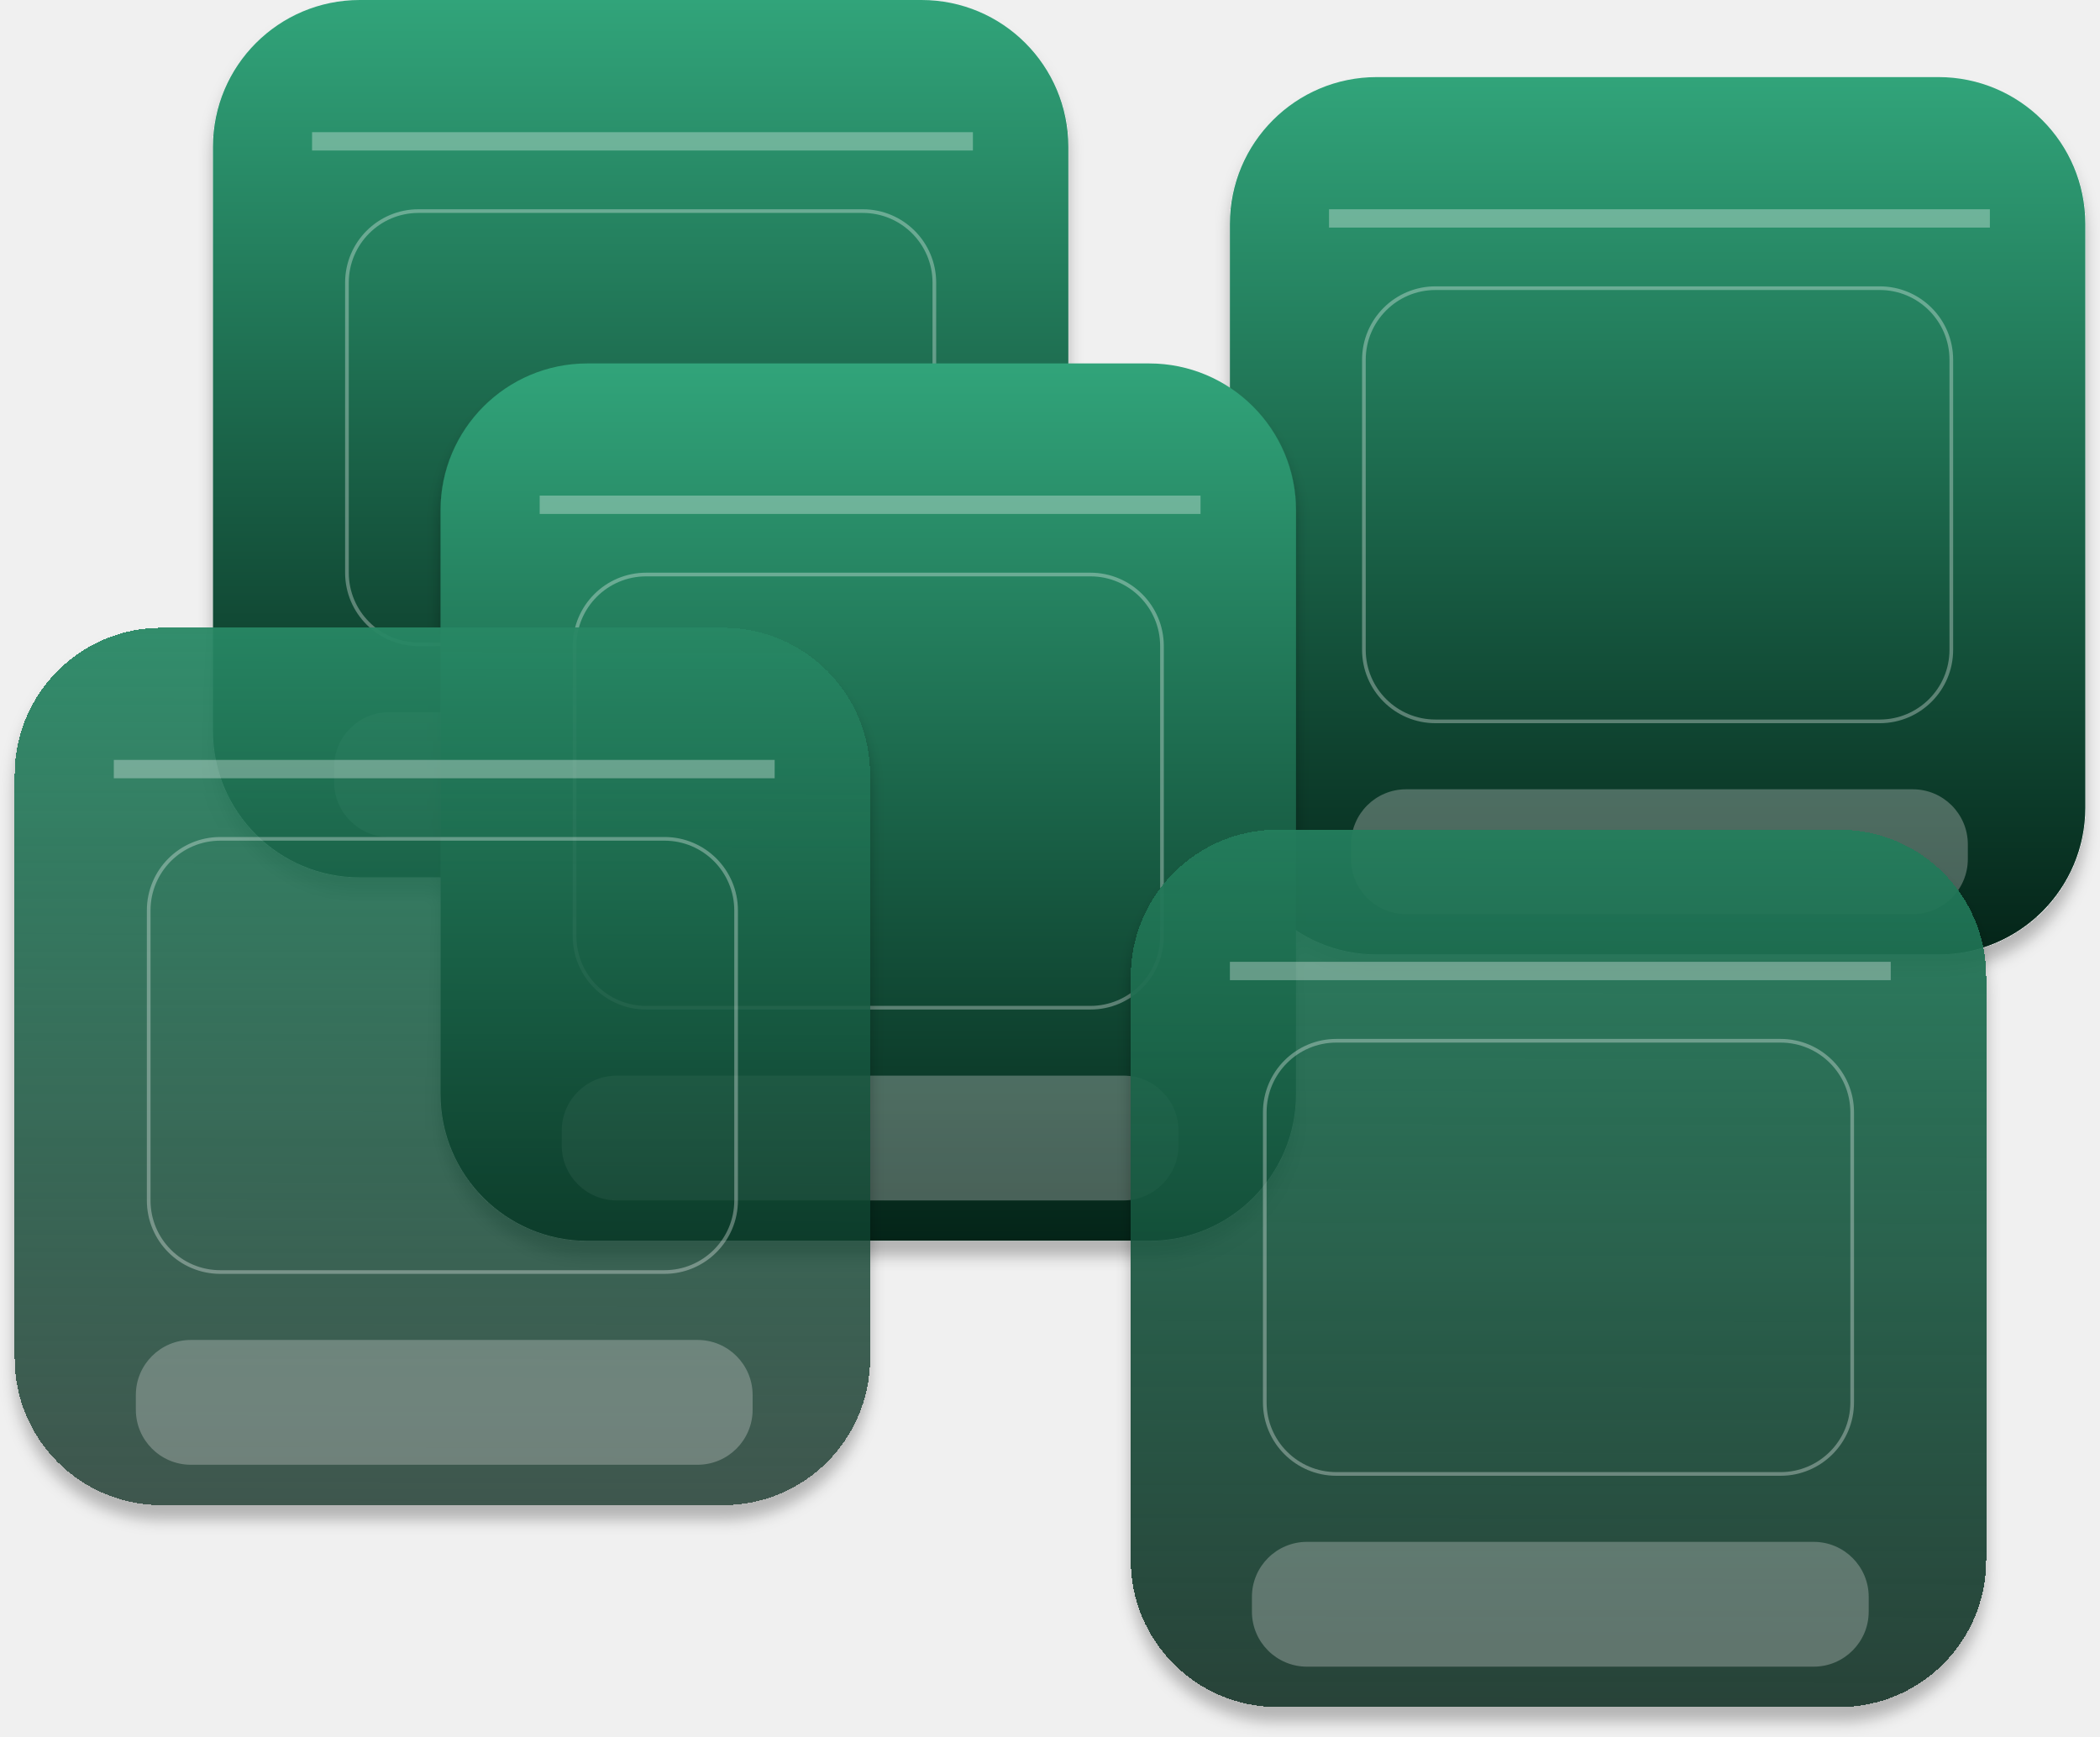
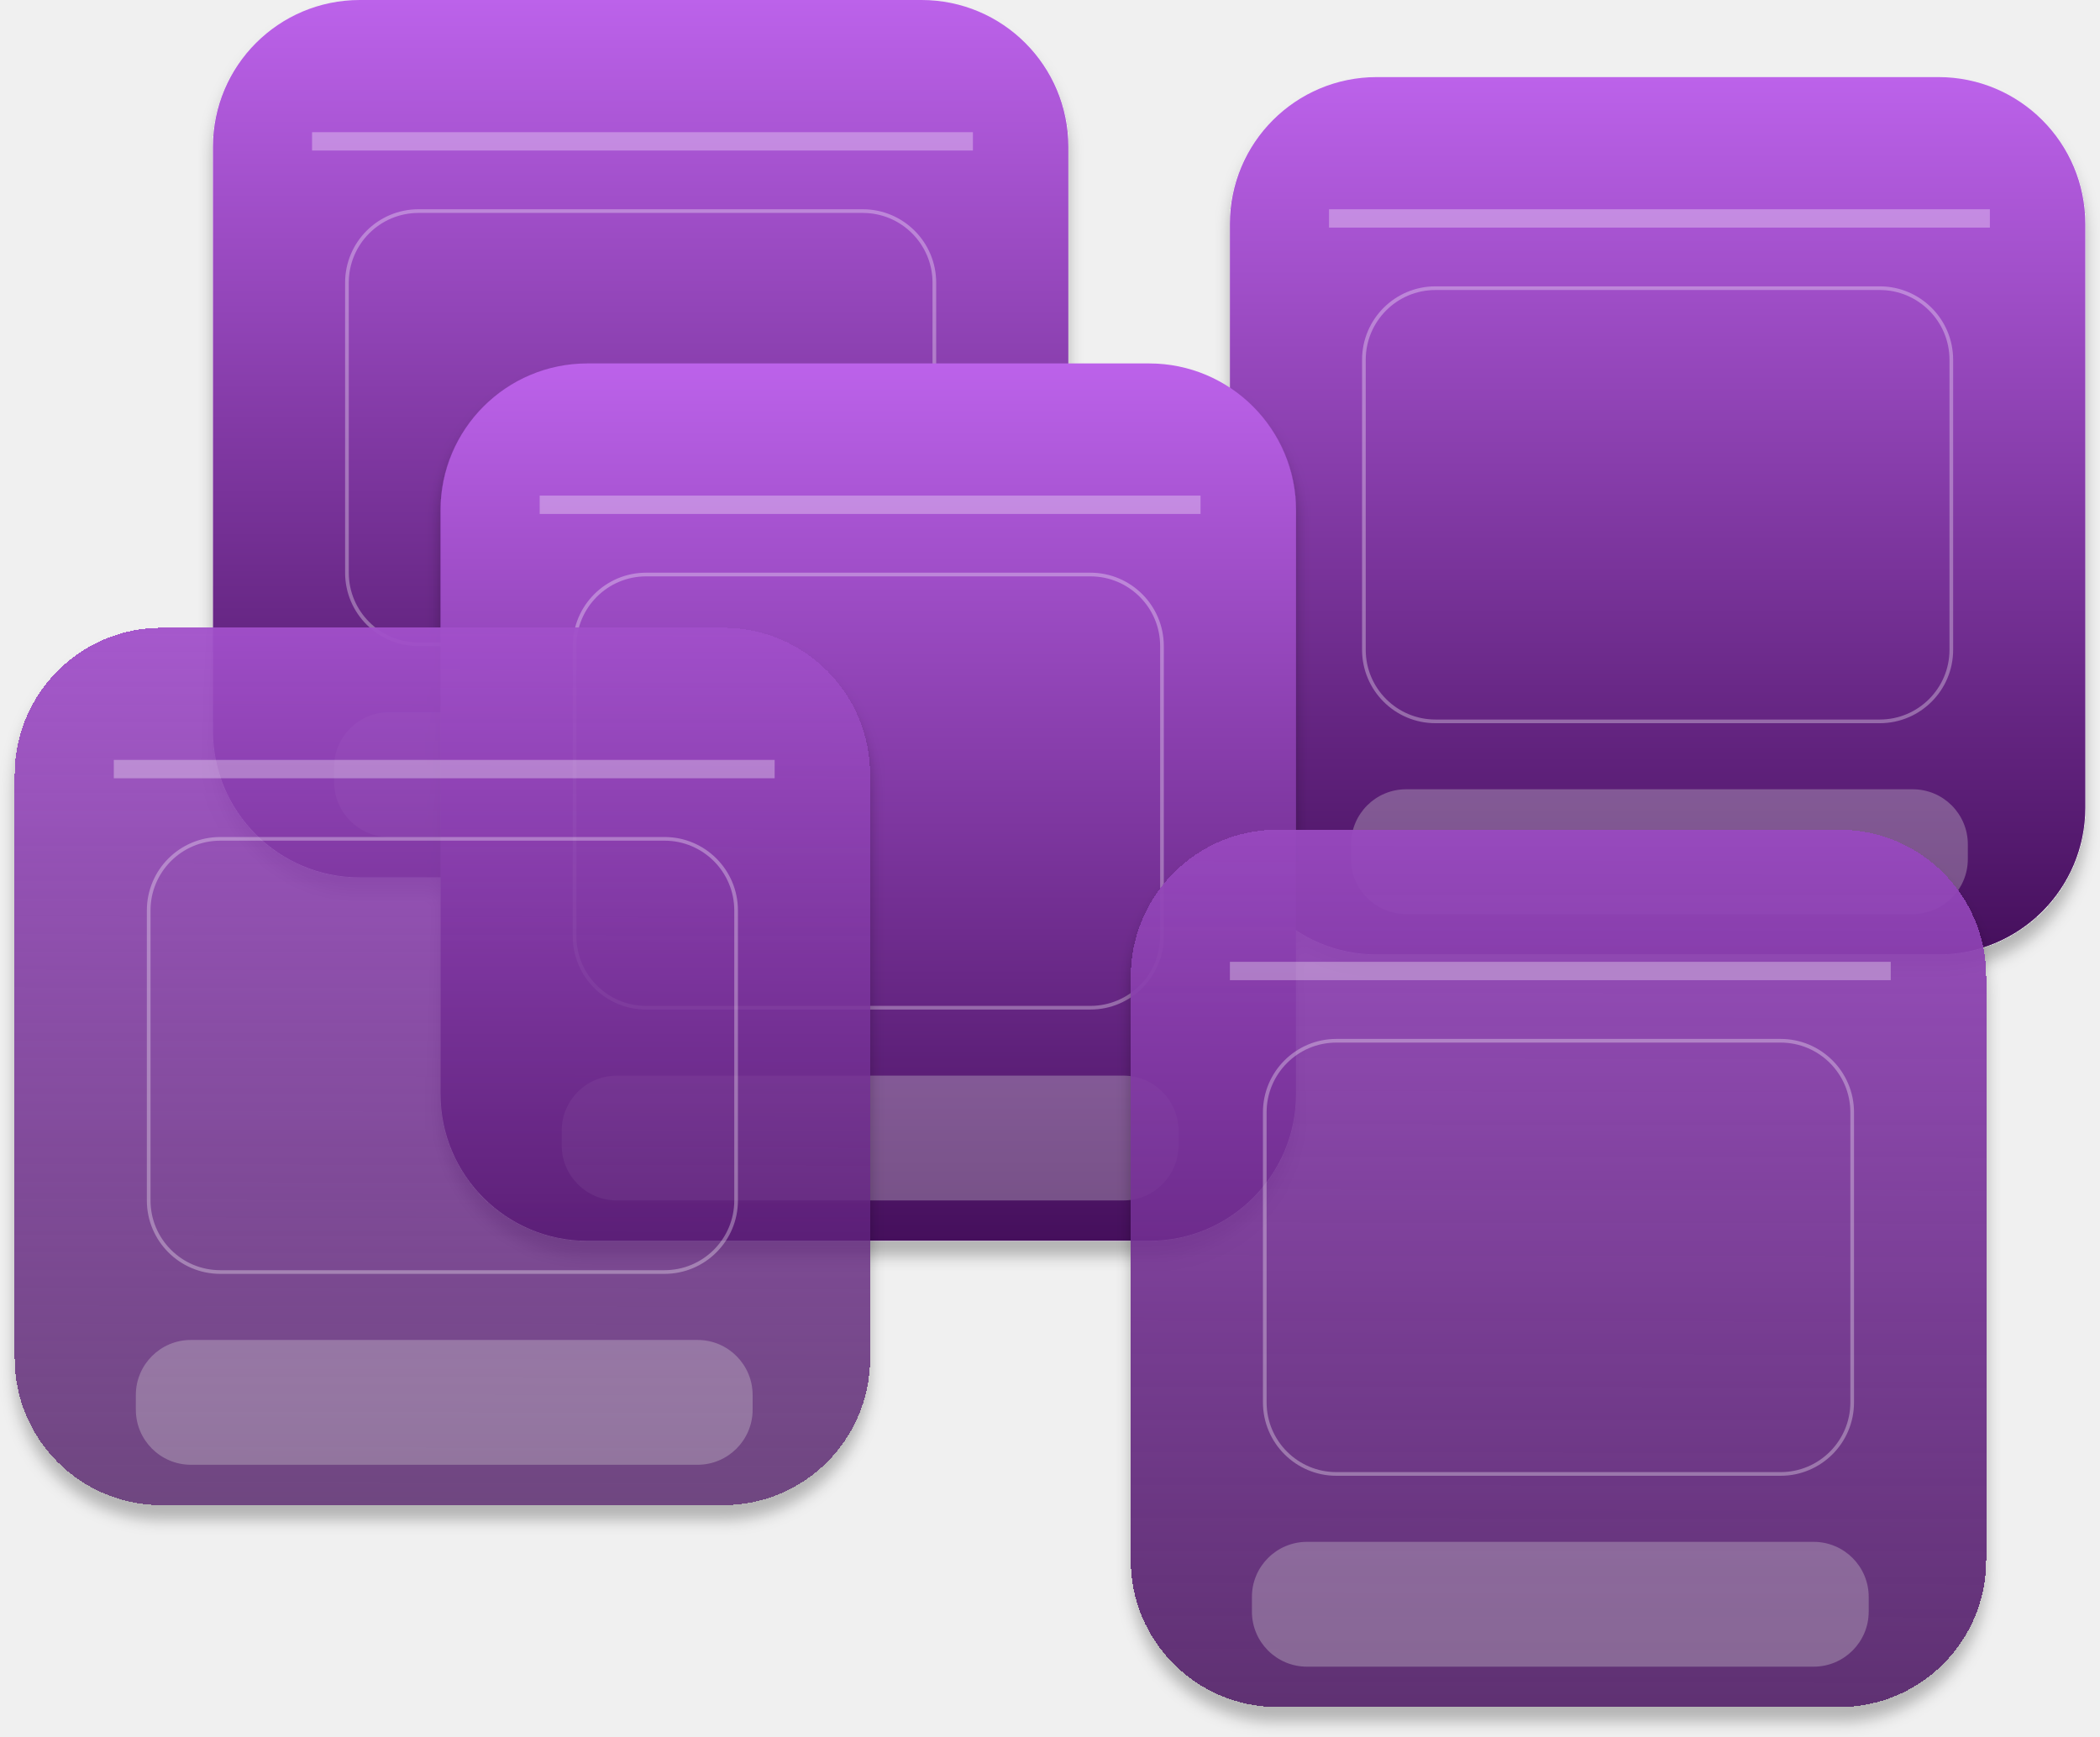
<svg xmlns="http://www.w3.org/2000/svg" width="572" height="473" viewBox="0 0 572 473" fill="none">
  <g filter="url(#filter0_d_2286_365)">
    <path d="M335 61C335 38.909 352.909 21 375 21H528C550.091 21 568 38.909 568 61V220C568 242.091 550.091 260 528 260H375C352.909 260 335 242.091 335 220V61Z" fill="url(#paint0_linear_2286_365)" />
  </g>
  <rect x="371.5" y="78.5" width="160" height="118" rx="19.5" stroke="white" stroke-opacity="0.32" />
  <line x1="362" y1="59.5" x2="542.003" y2="59.5" stroke="white" stroke-opacity="0.32" stroke-width="5" />
  <rect x="368" y="215" width="168" height="34" rx="15" fill="#D9D9D9" fill-opacity="0.32" />
  <g filter="url(#filter1_d_2286_365)">
    <path d="M58 40C58 17.909 75.909 0 98 0H251C273.091 0 291 17.909 291 40V199C291 221.091 273.091 239 251 239H98C75.909 239 58 221.091 58 199V40Z" fill="url(#paint1_linear_2286_365)" />
  </g>
  <rect x="94.5" y="57.5" width="160" height="118" rx="19.5" stroke="white" stroke-opacity="0.32" />
  <line x1="85" y1="38.5" x2="265.003" y2="38.5" stroke="white" stroke-opacity="0.32" stroke-width="5" />
  <rect x="91" y="194" width="168" height="34" rx="15" fill="#D9D9D9" fill-opacity="0.32" />
  <g filter="url(#filter2_d_2286_365)">
    <path d="M120 139C120 116.909 137.909 99 160 99H313C335.091 99 353 116.909 353 139V298C353 320.091 335.091 338 313 338H160C137.909 338 120 320.091 120 298V139Z" fill="url(#paint2_linear_2286_365)" />
  </g>
  <rect x="156.5" y="156.5" width="160" height="118" rx="19.5" stroke="white" stroke-opacity="0.32" />
  <line x1="147" y1="137.5" x2="327.003" y2="137.5" stroke="white" stroke-opacity="0.32" stroke-width="5" />
  <rect x="153" y="293" width="168" height="34" rx="15" fill="#D9D9D9" fill-opacity="0.32" />
  <g filter="url(#filter3_d_2286_365)">
    <path d="M4 211C4 188.909 21.909 171 44 171H197C219.091 171 237 188.909 237 211V370C237 392.091 219.091 410 197 410H44C21.909 410 4 392.091 4 370V211Z" fill="url(#paint3_linear_2286_365)" shape-rendering="crispEdges" />
  </g>
  <rect x="40.5" y="228.5" width="160" height="118" rx="19.5" stroke="white" stroke-opacity="0.32" />
  <line x1="31" y1="209.5" x2="211.003" y2="209.5" stroke="white" stroke-opacity="0.32" stroke-width="5" />
  <rect x="37" y="365" width="168" height="34" rx="15" fill="#D9D9D9" fill-opacity="0.32" />
  <g filter="url(#filter4_d_2286_365)">
    <path d="M308 266C308 243.909 325.909 226 348 226H501C523.091 226 541 243.909 541 266V425C541 447.091 523.091 465 501 465H348C325.909 465 308 447.091 308 425V266Z" fill="url(#paint4_linear_2286_365)" shape-rendering="crispEdges" />
  </g>
  <rect x="344.5" y="283.5" width="160" height="118" rx="19.5" stroke="white" stroke-opacity="0.32" />
  <line x1="335" y1="264.5" x2="515.003" y2="264.5" stroke="white" stroke-opacity="0.32" stroke-width="5" />
  <rect x="341" y="420" width="168" height="34" rx="15" fill="#D9D9D9" fill-opacity="0.32" />
  <defs>
    <filter id="filter0_d_2286_365" x="331" y="21" width="241" height="247" filterUnits="userSpaceOnUse" color-interpolation-filters="sRGB">
      <feFlood flood-opacity="0" result="BackgroundImageFix" />
      <feColorMatrix in="SourceAlpha" type="matrix" values="0 0 0 0 0 0 0 0 0 0 0 0 0 0 0 0 0 0 127 0" result="hardAlpha" />
      <feOffset dy="4" />
      <feGaussianBlur stdDeviation="2" />
      <feComposite in2="hardAlpha" operator="out" />
      <feColorMatrix type="matrix" values="0 0 0 0 0 0 0 0 0 0 0 0 0 0 0 0 0 0 0.25 0" />
      <feBlend mode="normal" in2="BackgroundImageFix" result="effect1_dropShadow_2286_365" />
      <feBlend mode="normal" in="SourceGraphic" in2="effect1_dropShadow_2286_365" result="shape" />
    </filter>
    <filter id="filter1_d_2286_365" x="54" y="0" width="241" height="247" filterUnits="userSpaceOnUse" color-interpolation-filters="sRGB">
      <feFlood flood-opacity="0" result="BackgroundImageFix" />
      <feColorMatrix in="SourceAlpha" type="matrix" values="0 0 0 0 0 0 0 0 0 0 0 0 0 0 0 0 0 0 127 0" result="hardAlpha" />
      <feOffset dy="4" />
      <feGaussianBlur stdDeviation="2" />
      <feComposite in2="hardAlpha" operator="out" />
      <feColorMatrix type="matrix" values="0 0 0 0 0 0 0 0 0 0 0 0 0 0 0 0 0 0 0.25 0" />
      <feBlend mode="normal" in2="BackgroundImageFix" result="effect1_dropShadow_2286_365" />
      <feBlend mode="normal" in="SourceGraphic" in2="effect1_dropShadow_2286_365" result="shape" />
    </filter>
    <filter id="filter2_d_2286_365" x="116" y="99" width="241" height="247" filterUnits="userSpaceOnUse" color-interpolation-filters="sRGB">
      <feFlood flood-opacity="0" result="BackgroundImageFix" />
      <feColorMatrix in="SourceAlpha" type="matrix" values="0 0 0 0 0 0 0 0 0 0 0 0 0 0 0 0 0 0 127 0" result="hardAlpha" />
      <feOffset dy="4" />
      <feGaussianBlur stdDeviation="2" />
      <feComposite in2="hardAlpha" operator="out" />
      <feColorMatrix type="matrix" values="0 0 0 0 0 0 0 0 0 0 0 0 0 0 0 0 0 0 0.25 0" />
      <feBlend mode="normal" in2="BackgroundImageFix" result="effect1_dropShadow_2286_365" />
      <feBlend mode="normal" in="SourceGraphic" in2="effect1_dropShadow_2286_365" result="shape" />
    </filter>
    <filter id="filter3_d_2286_365" x="0" y="171" width="241" height="247" filterUnits="userSpaceOnUse" color-interpolation-filters="sRGB">
      <feFlood flood-opacity="0" result="BackgroundImageFix" />
      <feColorMatrix in="SourceAlpha" type="matrix" values="0 0 0 0 0 0 0 0 0 0 0 0 0 0 0 0 0 0 127 0" result="hardAlpha" />
      <feOffset dy="4" />
      <feGaussianBlur stdDeviation="2" />
      <feComposite in2="hardAlpha" operator="out" />
      <feColorMatrix type="matrix" values="0 0 0 0 0 0 0 0 0 0 0 0 0 0 0 0 0 0 0.25 0" />
      <feBlend mode="normal" in2="BackgroundImageFix" result="effect1_dropShadow_2286_365" />
      <feBlend mode="normal" in="SourceGraphic" in2="effect1_dropShadow_2286_365" result="shape" />
    </filter>
    <filter id="filter4_d_2286_365" x="304" y="226" width="241" height="247" filterUnits="userSpaceOnUse" color-interpolation-filters="sRGB">
      <feFlood flood-opacity="0" result="BackgroundImageFix" />
      <feColorMatrix in="SourceAlpha" type="matrix" values="0 0 0 0 0 0 0 0 0 0 0 0 0 0 0 0 0 0 127 0" result="hardAlpha" />
      <feOffset dy="4" />
      <feGaussianBlur stdDeviation="2" />
      <feComposite in2="hardAlpha" operator="out" />
      <feColorMatrix type="matrix" values="0 0 0 0 0 0 0 0 0 0 0 0 0 0 0 0 0 0 0.25 0" />
      <feBlend mode="normal" in2="BackgroundImageFix" result="effect1_dropShadow_2286_365" />
      <feBlend mode="normal" in="SourceGraphic" in2="effect1_dropShadow_2286_365" result="shape" />
    </filter>
    <linearGradient id="paint0_linear_2286_365" x1="451.5" y1="21" x2="451.5" y2="260" gradientUnits="userSpaceOnUse">
-       <stop stop-color="#31A47A" />
-       <stop offset="1" stop-color="#042418" />
+       <stop stop-color="#BC62EA" />
+       <stop offset="1" stop-color="#450F5C" />
    </linearGradient>
    <linearGradient id="paint1_linear_2286_365" x1="174.5" y1="0" x2="174.5" y2="239" gradientUnits="userSpaceOnUse">
-       <stop stop-color="#31A47A" />
-       <stop offset="1" stop-color="#042418" />
+       <stop stop-color="#BC62EA" />
+       <stop offset="1" stop-color="#450F5C" />
    </linearGradient>
    <linearGradient id="paint2_linear_2286_365" x1="236.5" y1="99" x2="236.5" y2="338" gradientUnits="userSpaceOnUse">
-       <stop stop-color="#31A47A" />
-       <stop offset="1" stop-color="#042418" />
+       <stop stop-color="#BC62EA" />
+       <stop offset="1" stop-color="#450F5C" />
    </linearGradient>
    <linearGradient id="paint3_linear_2286_365" x1="121" y1="103" x2="120.5" y2="410" gradientUnits="userSpaceOnUse">
-       <stop stop-color="#31A47A" />
-       <stop offset="1" stop-color="#042418" stop-opacity="0.75" />
+       <stop stop-color="#BC62EA" />
+       <stop offset="1" stop-color="#450F5C" stop-opacity="0.75" />
    </linearGradient>
    <linearGradient id="paint4_linear_2286_365" x1="425" y1="123" x2="424.5" y2="465" gradientUnits="userSpaceOnUse">
-       <stop stop-color="#31A47A" />
-       <stop offset="1" stop-color="#042418" stop-opacity="0.85" />
+       <stop stop-color="#BC62EA" />
+       <stop offset="1" stop-color="#450F5C" stop-opacity="0.85" />
    </linearGradient>
  </defs>
</svg>
